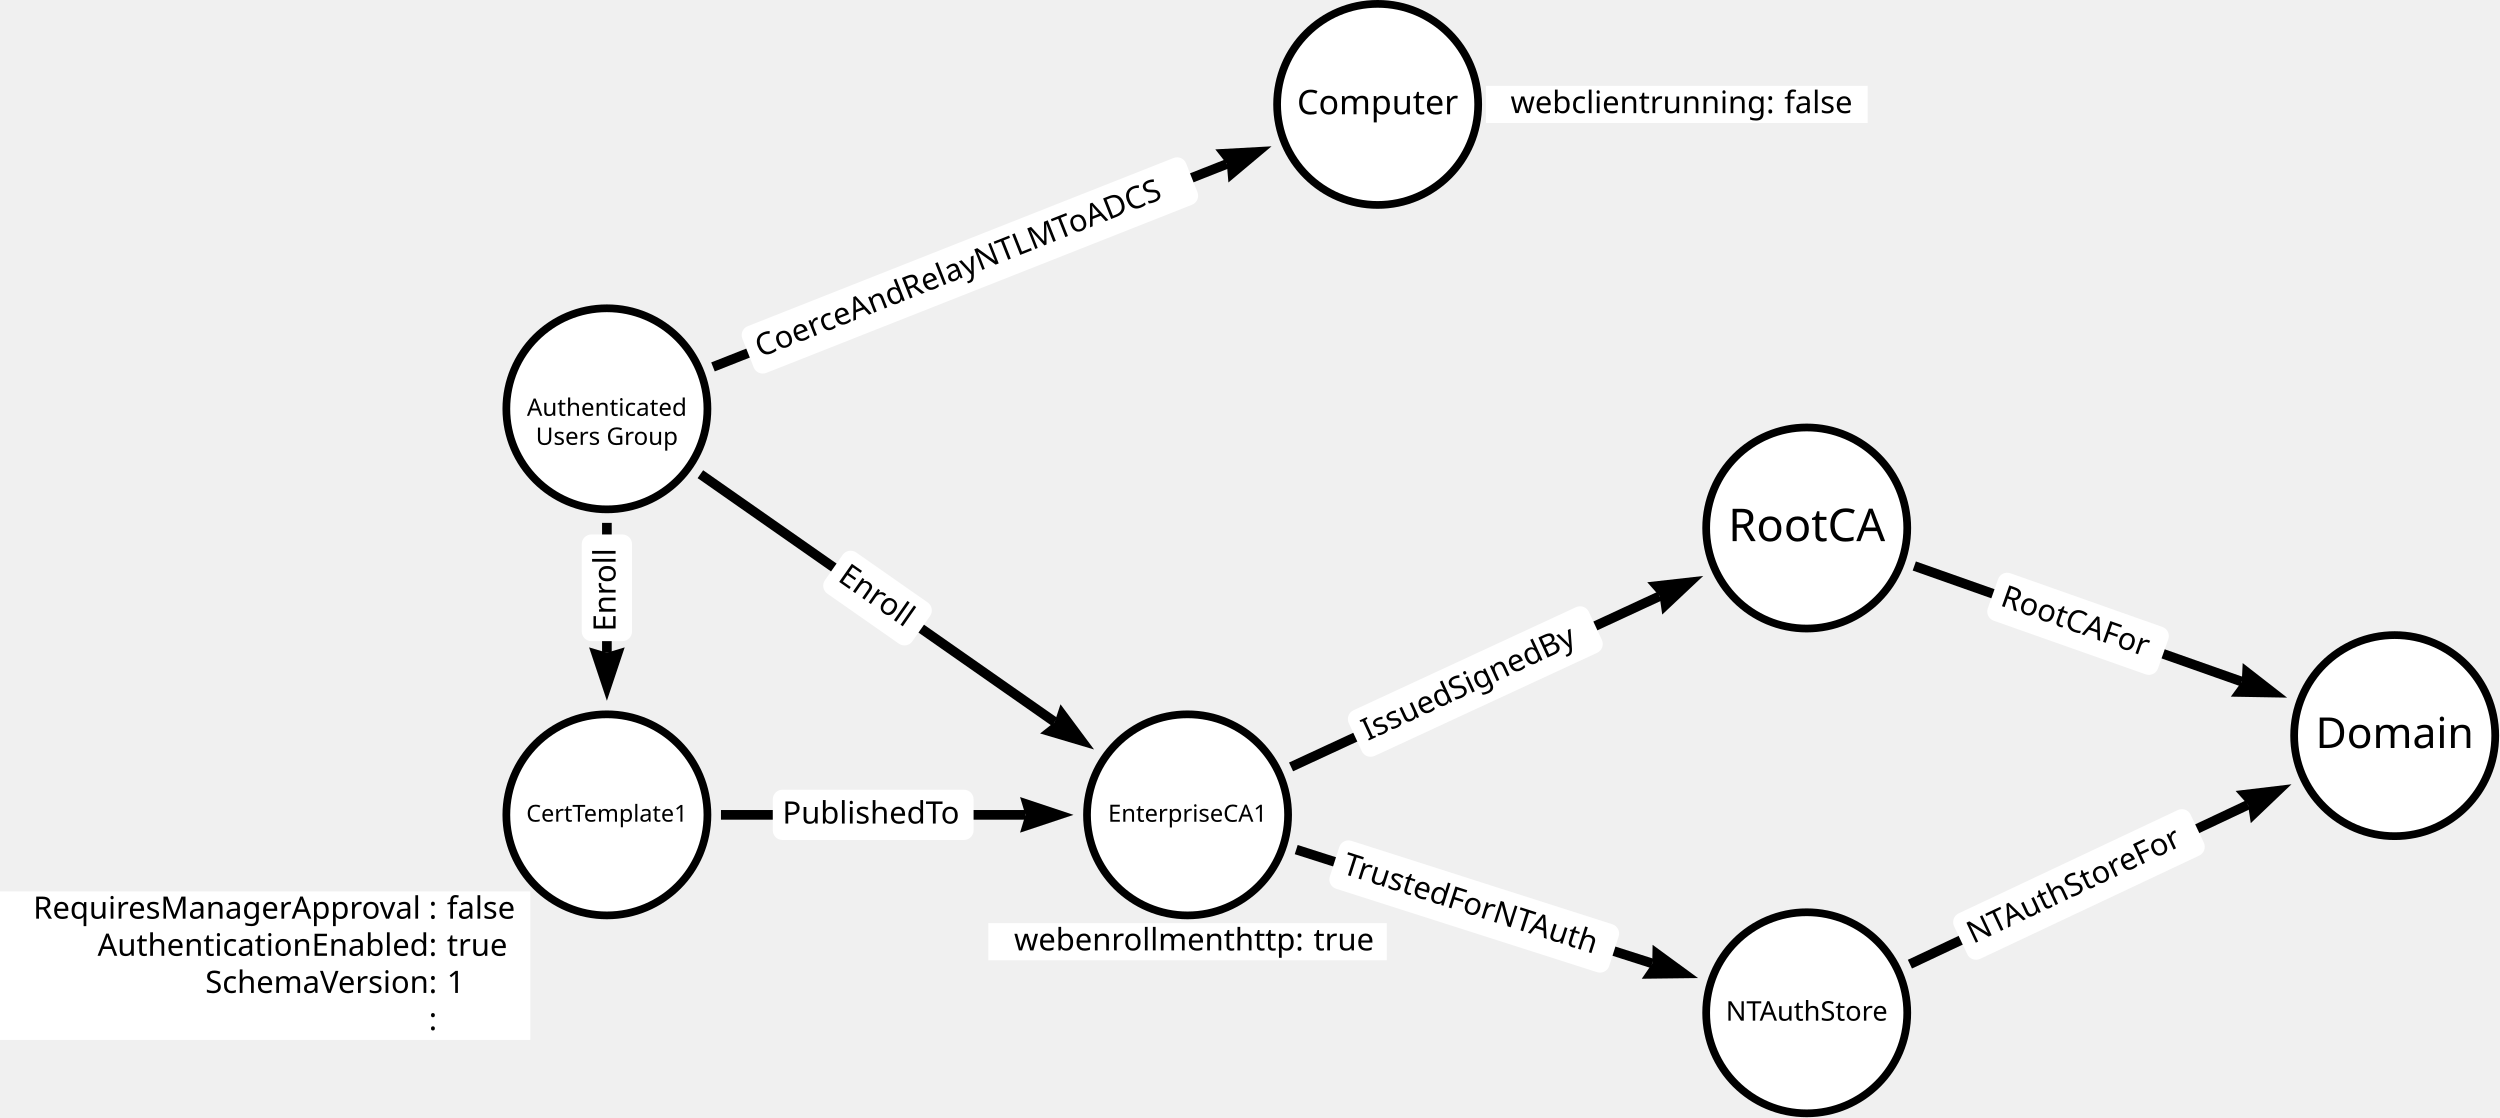
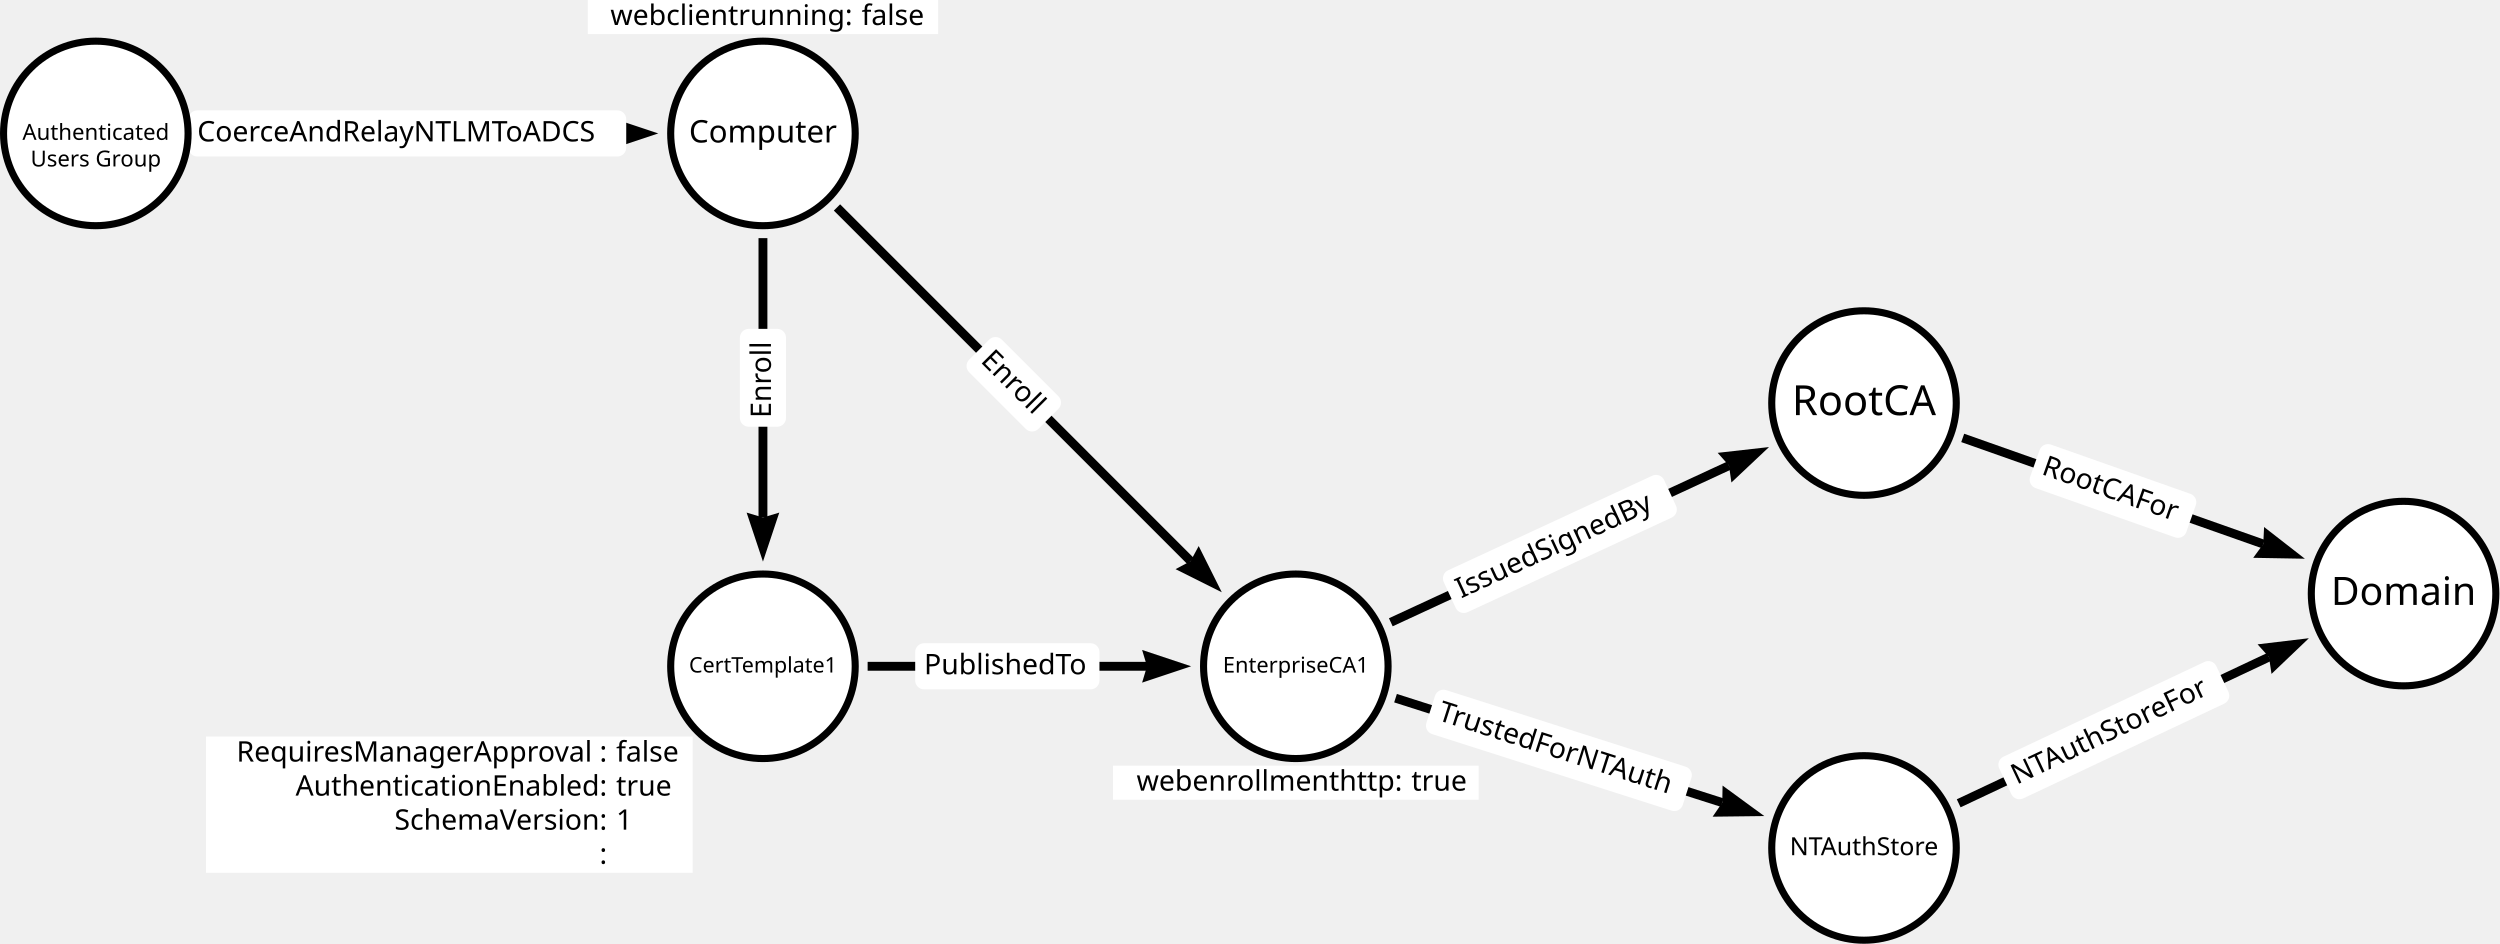
- <svg xmlns="http://www.w3.org/2000/svg" width="1293" height="578" viewBox="0 0 1293 578">
+ <svg xmlns="http://www.w3.org/2000/svg" width="1409" height="532" viewBox="0 0 1409 532">
  <defs>
    <style type="text/css" />
  </defs>
-   <g transform="translate(-115.4397 125.1226) scale(1)">
-     <g class="relationship">
-       <g transform="translate(429.321 86.32101) rotate(90)" stroke-width="5" stroke="#000000">
-         <path d="M 59 0 L 126.138 0" />
-         <polygon points="-24.862,0 -27.625,9.208 0,0 -27.625,-9.208" fill="#000000" transform="translate(151 0) rotate(0)" stroke="none" />
-       </g>
-       <g transform="translate(429.321 178.8899) rotate(270) translate(0 -13)">
+   <g transform="translate(301 12.07737) scale(1)">
+     <g class="relationship">
+       <g transform="translate(-247 63.12263) rotate(0)" stroke-width="5" stroke="#000000">
+         <path d="M 59 0 L 292.138 0" />
+         <polygon points="-24.862,0 -27.625,9.208 0,0 -27.625,-9.208" fill="#000000" transform="translate(317 0) rotate(0)" stroke="none" />
+       </g>
+       <g transform="translate(-71.43108 63.12263) rotate(0) translate(0 -13)">
+         <g transform="translate(0 0)">
+           <g transform="translate(-123.375 0)" fill="#ffffff" stroke="#000000" stroke-width="0">
+             <rect x="0" y="0" width="246.75" height="26" rx="5" ry="5" stroke="none" />
+             <text xml:space="preserve" x="5" y="17.5" stroke="none" text-anchor="left" font-family="sans-serif" font-size="16" font-weight="normal" fill="#000000">CoerceAndRelayNTLMToADCS</text>
+           </g>
+         </g>
+       </g>
+     </g>
+     <g class="relationship">
+       <g transform="translate(129 363.4436) rotate(-1.0844689133420481e-14)" stroke-width="5" stroke="#000000">
+         <path d="M 59 0 L 216.459 0" />
+         <polygon points="-24.862,0 -27.625,9.208 0,0 -27.625,-9.208" fill="#000000" transform="translate(241.321 0) rotate(0)" stroke="none" />
+       </g>
+       <g transform="translate(266.7294 363.4436) rotate(-1.0844689133420481e-14) translate(0 -13)">
+         <g transform="translate(0 0)">
+           <g transform="translate(-51.925 0)" fill="#ffffff" stroke="#000000" stroke-width="0">
+             <rect x="0" y="0" width="103.85" height="26" rx="5" ry="5" stroke="none" />
+             <text xml:space="preserve" x="5" y="17.5" stroke="none" text-anchor="left" font-family="sans-serif" font-size="16" font-weight="normal" fill="#000000">PublishedTo</text>
+           </g>
+         </g>
+       </g>
+     </g>
+     <g class="relationship">
+       <g transform="translate(429.321 363.4436) rotate(-24.85791)" stroke-width="5" stroke="#000000">
+         <path d="M 59 0 L 269.064 0" />
+         <polygon points="-24.862,0 -27.625,9.208 0,0 -27.625,-9.208" fill="#000000" transform="translate(293.9265 0) rotate(0)" stroke="none" />
+       </g>
+       <g transform="translate(578.1561 294.4895) rotate(-24.85791) translate(0 -13)">
+         <g transform="translate(0 0)">
+           <g transform="translate(-68.425 0)" fill="#ffffff" stroke="#000000" stroke-width="0">
+             <rect x="0" y="0" width="136.85" height="26" rx="5" ry="5" stroke="none" />
+             <text xml:space="preserve" x="5" y="17.5" stroke="none" text-anchor="left" font-family="sans-serif" font-size="16" font-weight="normal" fill="#000000">IssuedSignedBy</text>
+           </g>
+         </g>
+       </g>
+     </g>
+     <g class="relationship">
+       <g transform="translate(429.321 363.4436) rotate(17.72864)" stroke-width="5" stroke="#000000">
+         <path d="M 59 0 L 252.333 0" />
+         <polygon points="-24.862,0 -27.625,9.208 0,0 -27.625,-9.208" fill="#000000" transform="translate(277.1951 0) rotate(0)" stroke="none" />
+       </g>
+       <g transform="translate(577.5948 410.8455) rotate(17.72864) translate(0 -13)">
+         <g transform="translate(0 0)">
+           <g transform="translate(-75.85833 0)" fill="#ffffff" stroke="#000000" stroke-width="0">
+             <rect x="0" y="0" width="151.717" height="26" rx="5" ry="5" stroke="none" />
+             <text xml:space="preserve" x="5" y="17.5" stroke="none" text-anchor="left" font-family="sans-serif" font-size="16" font-weight="normal" fill="#000000">TrustedForNTAuth</text>
+           </g>
+         </g>
+       </g>
+     </g>
+     <g class="relationship">
+       <g transform="translate(749.55 465.8181) rotate(-25.23888)" stroke-width="5" stroke="#000000">
+         <path d="M 59 0 L 252.333 0" />
+         <polygon points="-24.862,0 -27.625,9.208 0,0 -27.625,-9.208" fill="#000000" transform="translate(277.1951 0) rotate(0)" stroke="none" />
+       </g>
+       <g transform="translate(890.3562 399.443) rotate(-25.23888) translate(0 -13)">
+         <g transform="translate(0 0)">
+           <g transform="translate(-67.63334 0)" fill="#ffffff" stroke="#000000" stroke-width="0">
+             <rect x="0" y="0" width="135.267" height="26" rx="5" ry="5" stroke="none" />
+             <text xml:space="preserve" x="5" y="17.5" stroke="none" text-anchor="left" font-family="sans-serif" font-size="16" font-weight="normal" fill="#000000">NTAuthStoreFor</text>
+           </g>
+         </g>
+       </g>
+     </g>
+     <g class="relationship">
+       <g transform="translate(749.55 215.0841) rotate(19.44889)" stroke-width="5" stroke="#000000">
+         <path d="M 59 0 L 238.641 0" />
+         <polygon points="-24.862,0 -27.625,9.208 0,0 -27.625,-9.208" fill="#000000" transform="translate(263.5036 0) rotate(0)" stroke="none" />
+       </g>
+       <g transform="translate(889.8789 264.6364) rotate(19.44889) translate(0 -13)">
+         <g transform="translate(0 0)">
+           <g transform="translate(-46.675 0)" fill="#ffffff" stroke="#000000" stroke-width="0">
+             <rect x="0" y="0" width="93.35" height="26" rx="5" ry="5" stroke="none" />
+             <text xml:space="preserve" x="5" y="17.5" stroke="none" text-anchor="left" font-family="sans-serif" font-size="16" font-weight="normal" fill="#000000">RootCAFor</text>
+           </g>
+         </g>
+       </g>
+     </g>
+     <g class="relationship">
+       <g transform="translate(129 63.12263) rotate(90)" stroke-width="5" stroke="#000000">
+         <path d="M 59 0 L 216.459 0" />
+         <polygon points="-24.862,0 -27.625,9.208 0,0 -27.625,-9.208" fill="#000000" transform="translate(241.321 0) rotate(0)" stroke="none" />
+       </g>
+       <g transform="translate(129 200.8521) rotate(270) translate(0 -13)">
        <g transform="translate(0 0)">
          <g transform="translate(-27.58333 0)" fill="#ffffff" stroke="#000000" stroke-width="0">
            <rect x="0" y="0" width="55.167" height="26" rx="5" ry="5" stroke="none" />
            <text xml:space="preserve" x="5" y="17.5" stroke="none" text-anchor="left" font-family="sans-serif" font-size="16" font-weight="normal" fill="#000000">Enroll</text>
          </g>
        </g>
      </g>
    </g>
    <g class="relationship">
-       <g transform="translate(429.321 86.32101) rotate(-21.55177)" stroke-width="5" stroke="#000000">
-         <path d="M 59 0 L 344.74 0" />
-         <polygon points="-24.862,0 -27.625,9.208 0,0 -27.625,-9.208" fill="#000000" transform="translate(369.6026 0) rotate(0)" stroke="none" />
-       </g>
-       <g transform="translate(617.0777 12.16564) rotate(-21.55177) translate(0 -13)">
-         <g transform="translate(0 0)">
-           <g transform="translate(-123.375 0)" fill="#ffffff" stroke="#000000" stroke-width="0">
-             <rect x="0" y="0" width="246.75" height="26" rx="5" ry="5" stroke="none" />
-             <text xml:space="preserve" x="5" y="17.5" stroke="none" text-anchor="left" font-family="sans-serif" font-size="16" font-weight="normal" fill="#000000">CoerceAndRelayNTLMToADCS</text>
-           </g>
-         </g>
-       </g>
-     </g>
-     <g class="relationship">
-       <g transform="translate(429.321 296.321) rotate(-1.0844689133420481e-14)" stroke-width="5" stroke="#000000">
-         <path d="M 59 0 L 216.459 0" />
-         <polygon points="-24.862,0 -27.625,9.208 0,0 -27.625,-9.208" fill="#000000" transform="translate(241.321 0) rotate(0)" stroke="none" />
-       </g>
-       <g transform="translate(567.0504 296.321) rotate(-1.0844689133420481e-14) translate(0 -13)">
-         <g transform="translate(0 0)">
-           <g transform="translate(-51.925 0)" fill="#ffffff" stroke="#000000" stroke-width="0">
-             <rect x="0" y="0" width="103.85" height="26" rx="5" ry="5" stroke="none" />
-             <text xml:space="preserve" x="5" y="17.5" stroke="none" text-anchor="left" font-family="sans-serif" font-size="16" font-weight="normal" fill="#000000">PublishedTo</text>
-           </g>
-         </g>
-       </g>
-     </g>
-     <g class="relationship">
-       <g transform="translate(729.642 296.321) rotate(-24.85791)" stroke-width="5" stroke="#000000">
-         <path d="M 59 0 L 269.064 0" />
-         <polygon points="-24.862,0 -27.625,9.208 0,0 -27.625,-9.208" fill="#000000" transform="translate(293.9265 0) rotate(0)" stroke="none" />
-       </g>
-       <g transform="translate(878.4771 227.3669) rotate(-24.85791) translate(0 -13)">
-         <g transform="translate(0 0)">
-           <g transform="translate(-68.425 0)" fill="#ffffff" stroke="#000000" stroke-width="0">
-             <rect x="0" y="0" width="136.85" height="26" rx="5" ry="5" stroke="none" />
-             <text xml:space="preserve" x="5" y="17.5" stroke="none" text-anchor="left" font-family="sans-serif" font-size="16" font-weight="normal" fill="#000000">IssuedSignedBy</text>
-           </g>
-         </g>
-       </g>
-     </g>
-     <g class="relationship">
-       <g transform="translate(729.642 296.321) rotate(17.72864)" stroke-width="5" stroke="#000000">
-         <path d="M 59 0 L 252.333 0" />
-         <polygon points="-24.862,0 -27.625,9.208 0,0 -27.625,-9.208" fill="#000000" transform="translate(277.1951 0) rotate(0)" stroke="none" />
-       </g>
-       <g transform="translate(877.9158 343.7229) rotate(17.72864) translate(0 -13)">
-         <g transform="translate(0 0)">
-           <g transform="translate(-75.85833 0)" fill="#ffffff" stroke="#000000" stroke-width="0">
-             <rect x="0" y="0" width="151.717" height="26" rx="5" ry="5" stroke="none" />
-             <text xml:space="preserve" x="5" y="17.5" stroke="none" text-anchor="left" font-family="sans-serif" font-size="16" font-weight="normal" fill="#000000">TrustedForNTAuth</text>
-           </g>
-         </g>
-       </g>
-     </g>
-     <g class="relationship">
-       <g transform="translate(1049.871 398.6955) rotate(-25.23888)" stroke-width="5" stroke="#000000">
-         <path d="M 59 0 L 252.333 0" />
-         <polygon points="-24.862,0 -27.625,9.208 0,0 -27.625,-9.208" fill="#000000" transform="translate(277.1951 0) rotate(0)" stroke="none" />
-       </g>
-       <g transform="translate(1190.677 332.3204) rotate(-25.23888) translate(0 -13)">
-         <g transform="translate(0 0)">
-           <g transform="translate(-67.63334 0)" fill="#ffffff" stroke="#000000" stroke-width="0">
-             <rect x="0" y="0" width="135.267" height="26" rx="5" ry="5" stroke="none" />
-             <text xml:space="preserve" x="5" y="17.5" stroke="none" text-anchor="left" font-family="sans-serif" font-size="16" font-weight="normal" fill="#000000">NTAuthStoreFor</text>
-           </g>
-         </g>
-       </g>
-     </g>
-     <g class="relationship">
-       <g transform="translate(1049.871 147.9615) rotate(19.44889)" stroke-width="5" stroke="#000000">
-         <path d="M 59 0 L 238.641 0" />
-         <polygon points="-24.862,0 -27.625,9.208 0,0 -27.625,-9.208" fill="#000000" transform="translate(263.5036 0) rotate(0)" stroke="none" />
-       </g>
-       <g transform="translate(1190.2 197.5137) rotate(19.44889) translate(0 -13)">
-         <g transform="translate(0 0)">
-           <g transform="translate(-46.675 0)" fill="#ffffff" stroke="#000000" stroke-width="0">
-             <rect x="0" y="0" width="93.35" height="26" rx="5" ry="5" stroke="none" />
-             <text xml:space="preserve" x="5" y="17.5" stroke="none" text-anchor="left" font-family="sans-serif" font-size="16" font-weight="normal" fill="#000000">RootCAFor</text>
-           </g>
-         </g>
-       </g>
-     </g>
-     <g class="relationship">
-       <g transform="translate(429.321 86.32101) rotate(34.96324)" stroke-width="5" stroke="#000000">
-         <path d="M 59 0 L 282.598 0" />
-         <polygon points="-24.862,0 -27.625,9.208 0,0 -27.625,-9.208" fill="#000000" transform="translate(307.4597 0) rotate(0)" stroke="none" />
-       </g>
-       <g transform="translate(569.294 184.1974) rotate(34.96324) translate(0 -13)">
+       <g transform="translate(129 63.12263) rotate(45)" stroke-width="5" stroke="#000000">
+         <path d="M 59 0 L 340.856 0" />
+         <polygon points="-24.862,0 -27.625,9.208 0,0 -27.625,-9.208" fill="#000000" transform="translate(365.718 0) rotate(0)" stroke="none" />
+       </g>
+       <g transform="translate(270.3704 204.493) rotate(45) translate(0 -13)">
        <g transform="translate(0 0)">
          <g transform="translate(-27.58333 0)" fill="#ffffff" stroke="#000000" stroke-width="0">
            <rect x="0" y="0" width="55.167" height="26" rx="5" ry="5" stroke="none" />
            <text xml:space="preserve" x="5" y="17.5" stroke="none" text-anchor="left" font-family="sans-serif" font-size="16" font-weight="normal" fill="#000000">Enroll</text>
          </g>
        </g>
      </g>
    </g>
    <g class="node">
      <g fill="#ffffff" stroke="#000000" stroke-width="4">
-         <circle cx="429.321" cy="86.321" r="52" />
-       </g>
-       <g transform="translate(429.321 86.32101)">
+         <circle cx="-247" cy="63.123" r="52" />
+       </g>
+       <g transform="translate(-247 63.12263)">
        <g transform="scale(0.2500007) translate(0 0)">
          <g transform="translate(0 0)">
            <g font-family="sans-serif" font-size="50" font-weight="normal" fill="#000000" text-anchor="middle">
              <text xml:space="preserve" x="0" y="14.5" stroke="none">Authenticated</text>
              <text xml:space="preserve" x="0" y="74.5" stroke="none" text-anchor="middle">Users Group</text>
            </g>
          </g>
        </g>
      </g>
    </g>
    <g class="node">
      <g fill="#ffffff" stroke="#000000" stroke-width="4">
-         <circle cx="429.321" cy="296.321" r="52" />
-       </g>
-       <g transform="translate(429.321 296.321)">
+         <circle cx="129" cy="363.444" r="52" />
+       </g>
+       <g transform="translate(129 363.4436)">
        <g transform="scale(0.2421883) translate(0 0)">
          <g transform="translate(0 0)">
            <g font-family="sans-serif" font-size="50" font-weight="normal" fill="#000000" text-anchor="middle">
              <text xml:space="preserve" x="0" y="14.5" stroke="none">CertTemplate1</text>
            </g>
          </g>
        </g>
        <g transform="translate(-39.59798 39.59798)">
          <g transform="translate(0 0)">
            <g transform="translate(-274.2833 0)" fill="white">
              <rect x="0" y="0" width="274.283" height="76.8" rx="0" ry="0" stroke="none" />
              <g font-family="sans-serif" font-size="16" font-weight="normal" fill="#000000" text-anchor="end">
                <text xml:space="preserve" x="226.05" y="14.1" stroke="none">RequiresManagerApproval :</text>
                <text xml:space="preserve" x="231.133" y="14.1" stroke="none" text-anchor="start">false</text>
                <text xml:space="preserve" x="226.05" y="33.3" stroke="none" text-anchor="end">AuthenticationEnabled:</text>
                <text xml:space="preserve" x="231.133" y="33.3" stroke="none" text-anchor="start">true</text>
                <text xml:space="preserve" x="226.05" y="52.5" stroke="none" text-anchor="end">SchemaVersion:</text>
                <text xml:space="preserve" x="231.133" y="52.5" stroke="none" text-anchor="start">1</text>
                <text xml:space="preserve" x="226.05" y="71.7" stroke="none" text-anchor="end">:</text>
                <text xml:space="preserve" x="231.133" y="71.7" stroke="none" text-anchor="start" />
              </g>
            </g>
          </g>
        </g>
      </g>
    </g>
    <g class="node">
      <g fill="#ffffff" stroke="#000000" stroke-width="4">
-         <circle cx="827.958" cy="-71.123" r="52" />
-       </g>
-       <g transform="translate(827.9583 -71.12263)">
+         <circle cx="129" cy="63.123" r="52" />
+       </g>
+       <g transform="translate(129 63.12263)">
        <g transform="scale(0.3515631) translate(0 0)">
          <g transform="translate(0 0)">
            <g font-family="sans-serif" font-size="50" font-weight="normal" fill="#000000" text-anchor="middle">
              <text xml:space="preserve" x="0" y="14.5" stroke="none">Computer</text>
            </g>
          </g>
        </g>
-         <g transform="translate(56 -9.6)">
-           <g transform="translate(0 0)">
-             <g transform="translate(0 0)" fill="white">
+         <g transform="translate(3.429011037612589e-15 -75.2)">
+           <g transform="translate(0 0)">
+             <g transform="translate(-98.725 0)" fill="white">
              <rect x="0" y="0" width="197.45" height="19.2" rx="0" ry="0" stroke="none" />
              <g font-family="sans-serif" font-size="16" font-weight="normal" fill="#000000" text-anchor="end">
                <text xml:space="preserve" x="149.217" y="14.1" stroke="none">webclientrunning:</text>
                <text xml:space="preserve" x="154.3" y="14.1" stroke="none" text-anchor="start">false</text>
              </g>
            </g>
          </g>
        </g>
      </g>
    </g>
    <g class="node">
      <g fill="#ffffff" stroke="#000000" stroke-width="4">
-         <circle cx="729.642" cy="296.321" r="52" />
-       </g>
-       <g transform="translate(729.642 296.321)">
+         <circle cx="429.321" cy="363.444" r="52" />
+       </g>
+       <g transform="translate(429.321 363.4436)">
        <g transform="scale(0.2460945) translate(0 0)">
          <g transform="translate(0 0)">
            <g font-family="sans-serif" font-size="50" font-weight="normal" fill="#000000" text-anchor="middle">
              <text xml:space="preserve" x="0" y="14.5" stroke="none">EnterpriseCA1</text>
            </g>
          </g>
        </g>
        <g transform="translate(3.429011037612589e-15 56)">
          <g transform="translate(0 0)">
            <g transform="translate(-103.05 0)" fill="white">
              <rect x="0" y="0" width="206.1" height="19.2" rx="0" ry="0" stroke="none" />
              <g font-family="sans-serif" font-size="16" font-weight="normal" fill="#000000" text-anchor="end">
                <text xml:space="preserve" x="163.1" y="14.1" stroke="none">webenrollmenthttp:</text>
                <text xml:space="preserve" x="168.183" y="14.1" stroke="none" text-anchor="start">true</text>
              </g>
            </g>
          </g>
        </g>
      </g>
    </g>
    <g class="node">
      <g fill="#ffffff" stroke="#000000" stroke-width="4">
-         <circle cx="1049.871" cy="147.962" r="52" />
-       </g>
-       <g transform="translate(1049.871 147.9615)">
+         <circle cx="749.55" cy="215.084" r="52" />
+       </g>
+       <g transform="translate(749.55 215.0841)">
        <g transform="scale(0.4687505) translate(0 0)">
          <g transform="translate(0 0)">
            <g font-family="sans-serif" font-size="50" font-weight="normal" fill="#000000" text-anchor="middle">
              <text xml:space="preserve" x="0" y="14.5" stroke="none">RootCA</text>
            </g>
          </g>
        </g>
      </g>
    </g>
    <g class="node">
      <g fill="#ffffff" stroke="#000000" stroke-width="4">
-         <circle cx="1049.871" cy="398.695" r="52" />
-       </g>
-       <g transform="translate(1049.871 398.6955)">
+         <circle cx="749.55" cy="465.818" r="52" />
+       </g>
+       <g transform="translate(749.55 465.8181)">
        <g transform="scale(0.2812507) translate(0 0)">
          <g transform="translate(0 0)">
            <g font-family="sans-serif" font-size="50" font-weight="normal" fill="#000000" text-anchor="middle">
              <text xml:space="preserve" x="0" y="14.5" stroke="none">NTAuthStore</text>
            </g>
          </g>
        </g>
      </g>
    </g>
    <g class="node">
      <g fill="#ffffff" stroke="#000000" stroke-width="4">
-         <circle cx="1353.972" cy="255.344" r="52" />
-       </g>
-       <g transform="translate(1353.972 255.3442)">
+         <circle cx="1053.651" cy="322.467" r="52" />
+       </g>
+       <g transform="translate(1053.651 322.4668)">
        <g transform="scale(0.4414068) translate(0 0)">
          <g transform="translate(0 0)">
            <g font-family="sans-serif" font-size="50" font-weight="normal" fill="#000000" text-anchor="middle">
              <text xml:space="preserve" x="0" y="14.5" stroke="none">Domain</text>
            </g>
          </g>
        </g>
      </g>
    </g>
  </g>
</svg>
